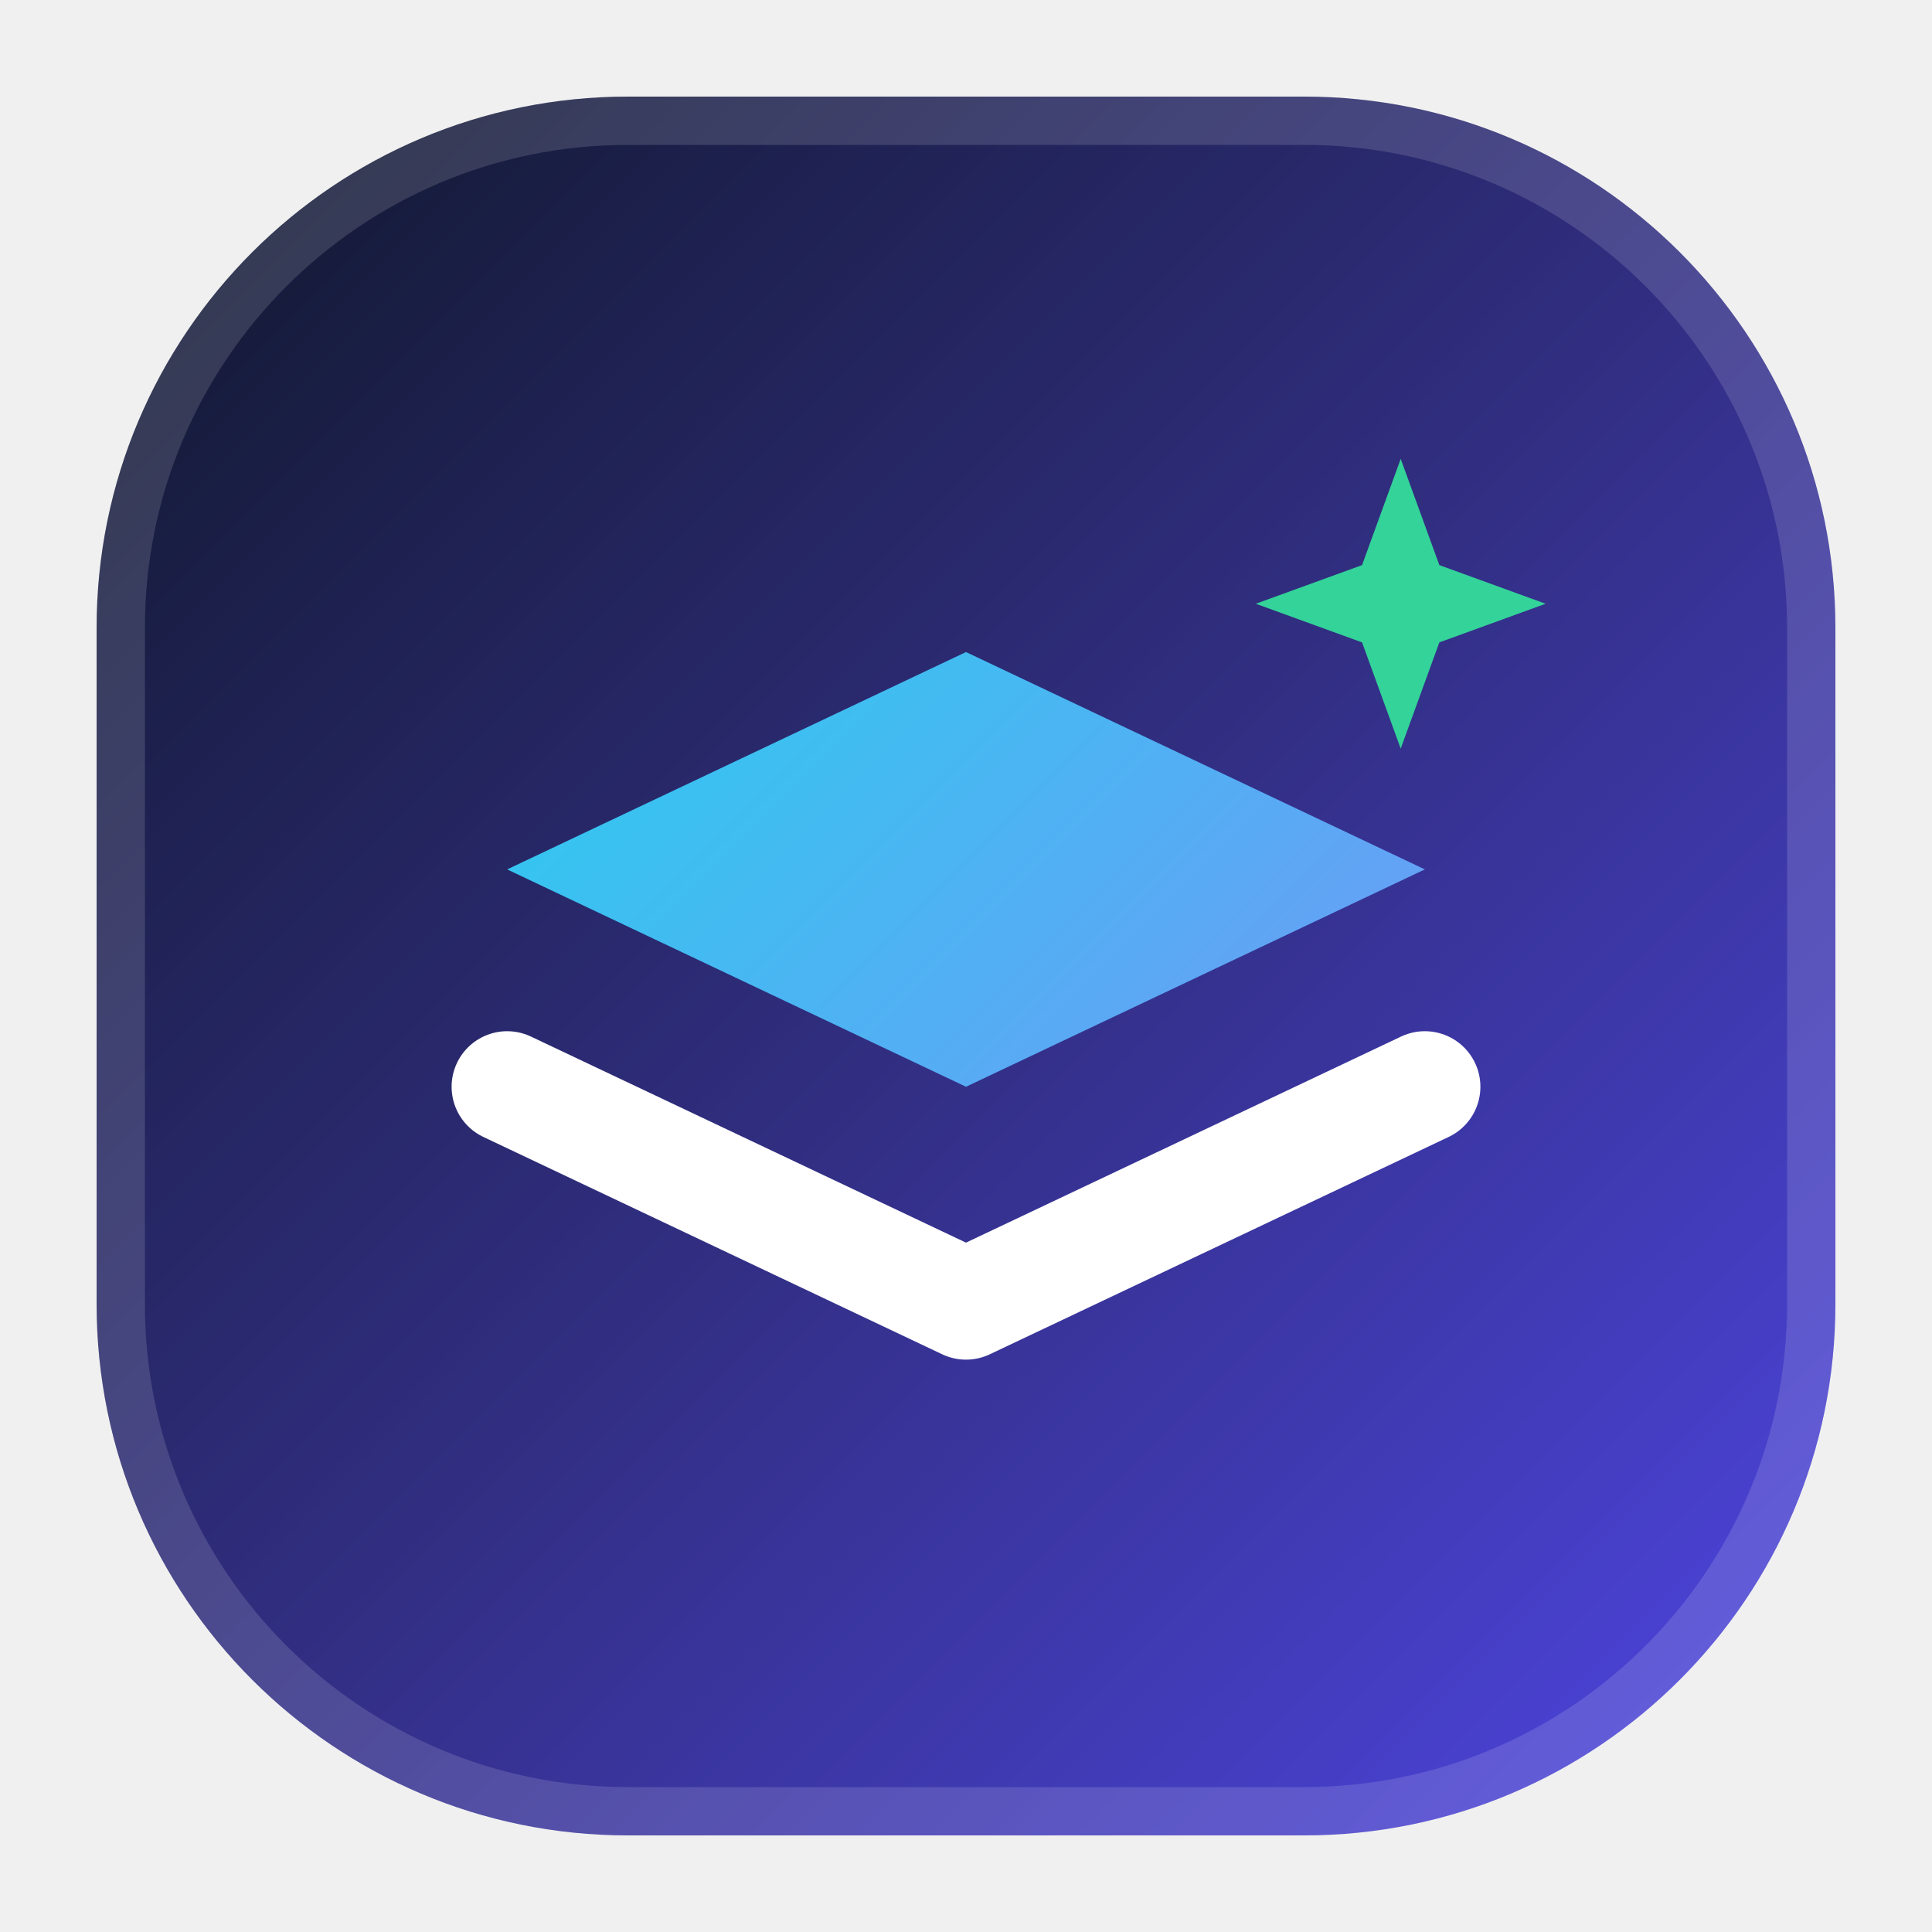
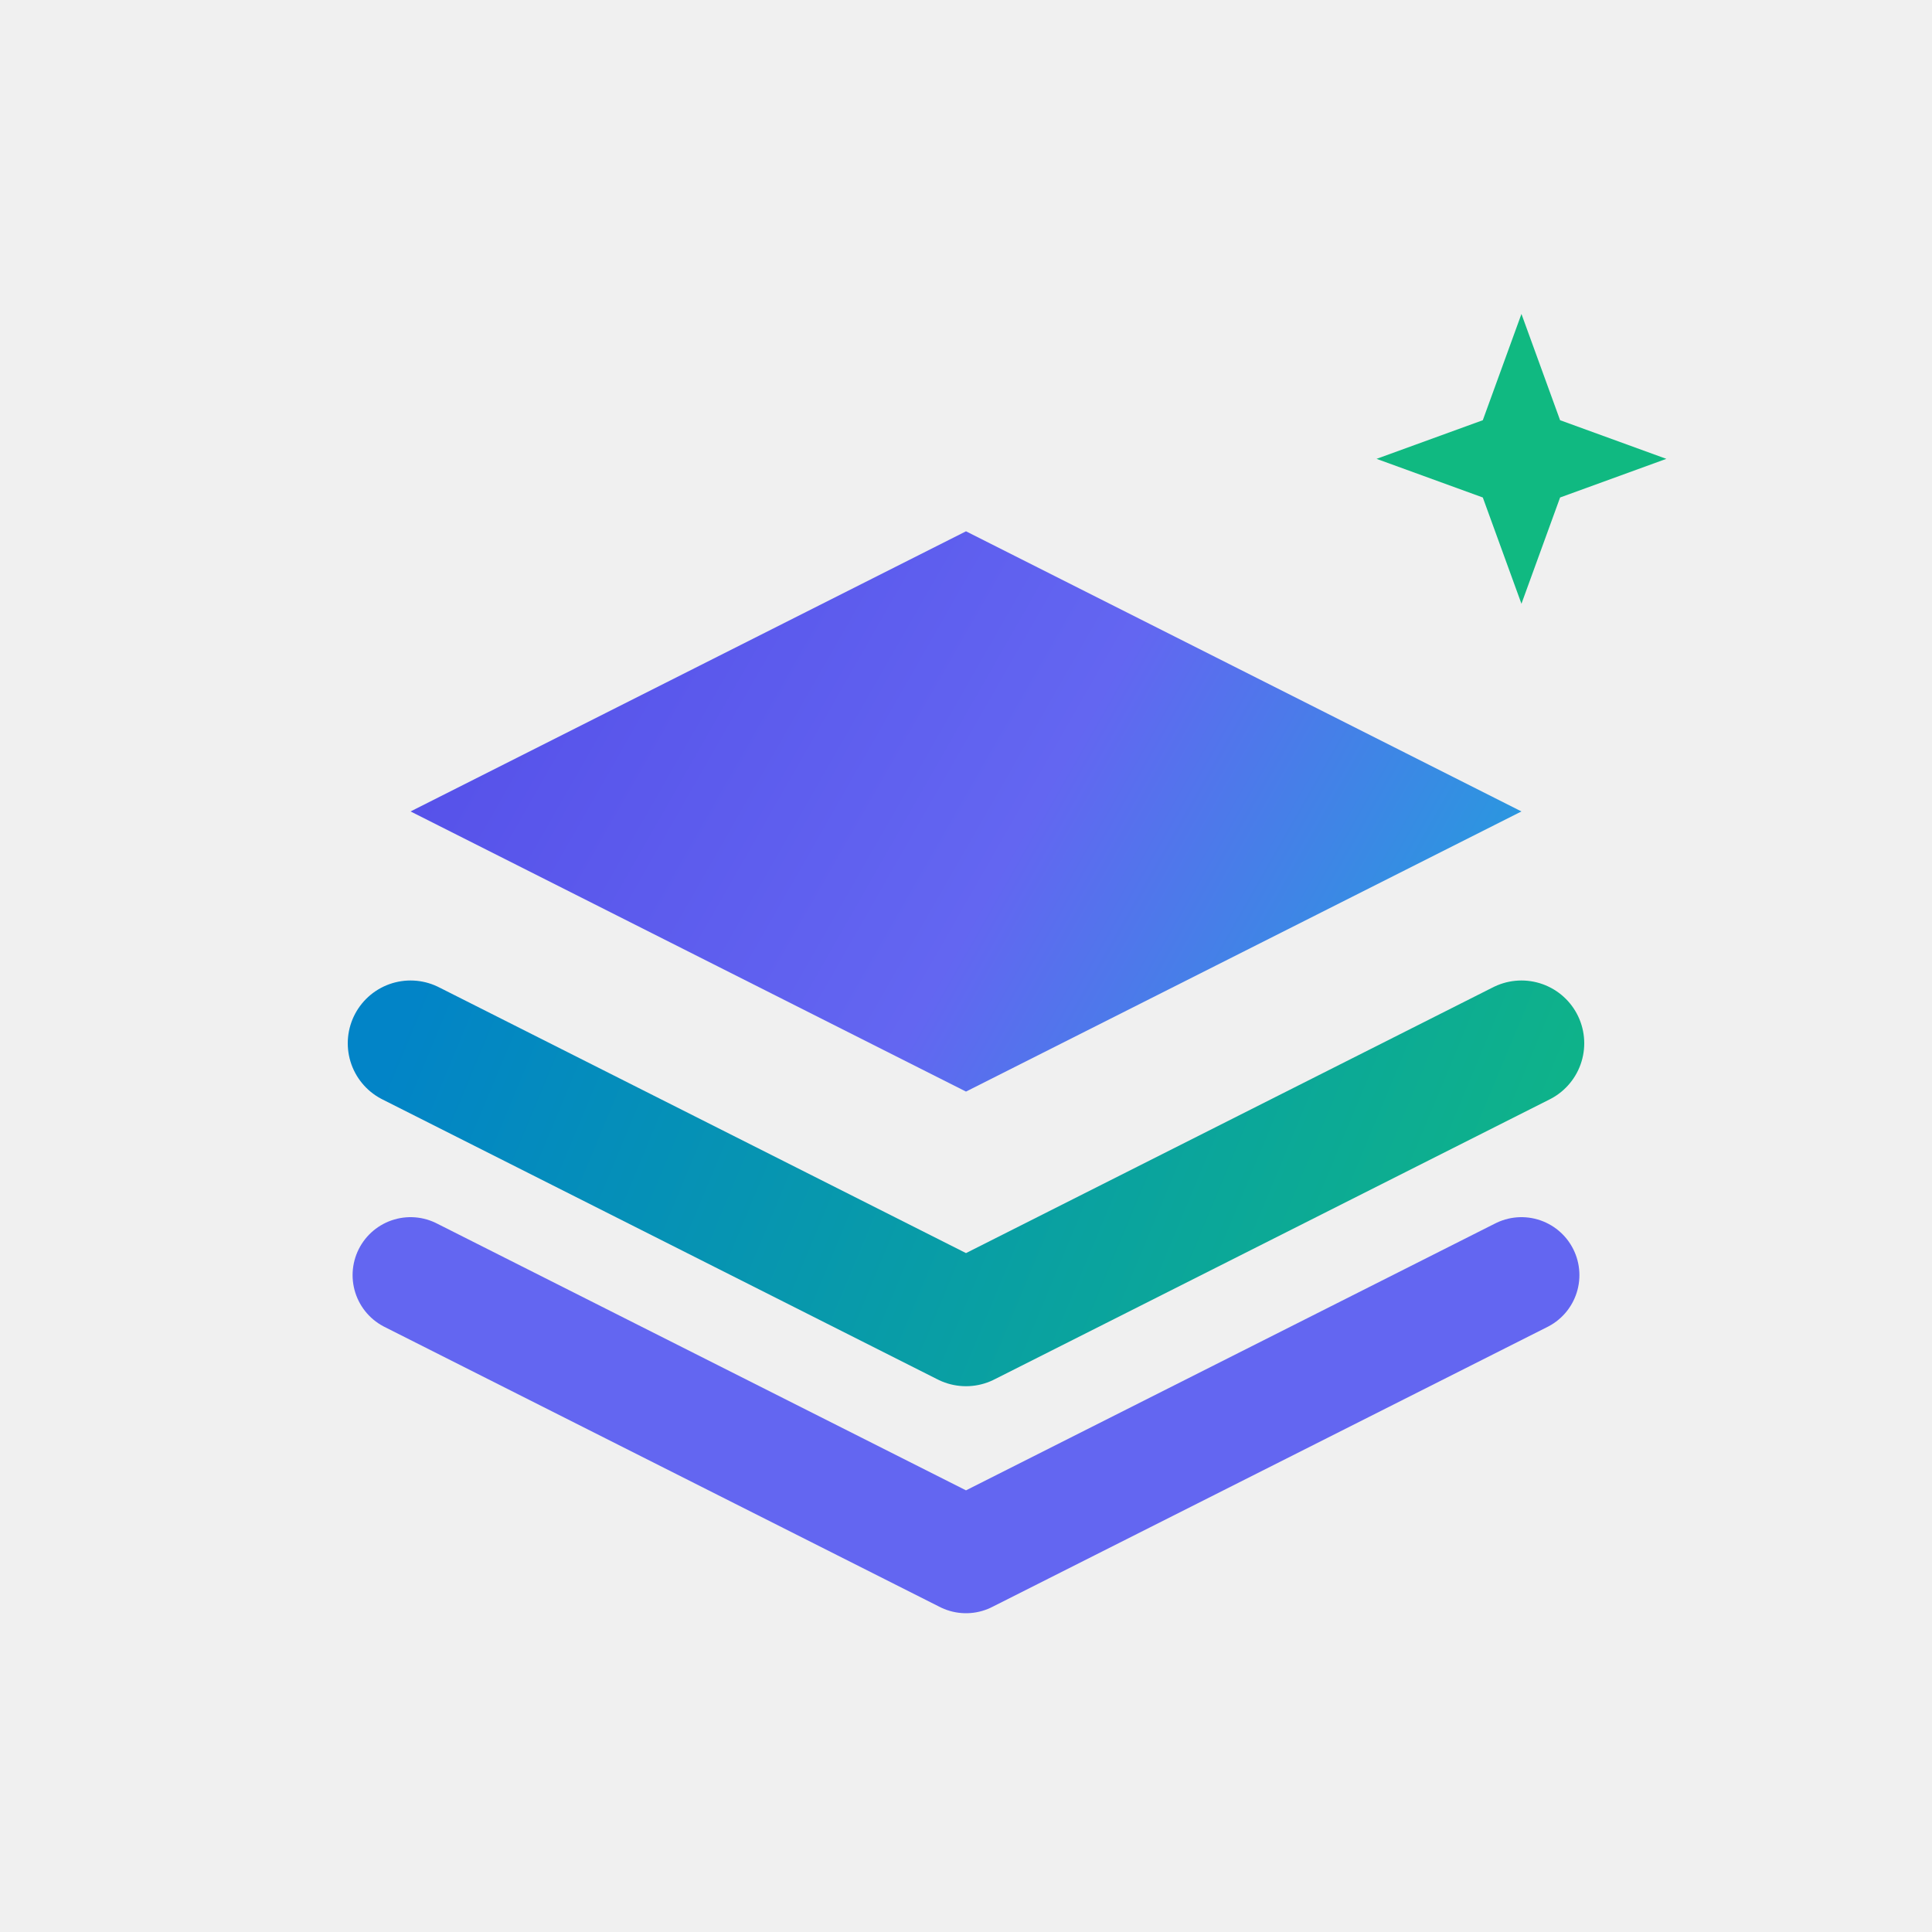
<svg xmlns="http://www.w3.org/2000/svg" viewBox="0 0 40 40" fill="none">
  <defs>
-     <linearGradient id="prismBg" x1="2" y1="2" x2="38" y2="38" gradientUnits="userSpaceOnUse">
-       <stop offset="0%" stop-color="#0f172a" />
-       <stop offset="50%" stop-color="#312e81" />
-       <stop offset="100%" stop-color="#4f46e5" />
+     <linearGradient id="prismTopGrad" x1="6" y1="8" x2="34" y2="24" gradientUnits="userSpaceOnUse">
+       <stop offset="0%" stop-color="#4f46e5" />
+       <stop offset="55%" stop-color="#6366f1" />
+       <stop offset="100%" stop-color="#06b6d4" />
    </linearGradient>
-     <linearGradient id="prismAccent" x1="10" y1="10" x2="30" y2="30" gradientUnits="userSpaceOnUse">
-       <stop offset="0%" stop-color="#22d3ee" />
-       <stop offset="100%" stop-color="#818cf8" />
+     <linearGradient id="prismBaseGrad" x1="8" y1="22" x2="32" y2="32" gradientUnits="userSpaceOnUse">
+       <stop offset="0%" stop-color="#0284c7" />
+       <stop offset="100%" stop-color="#10b981" />
    </linearGradient>
  </defs>
-   <rect x="2" y="2" width="36" height="36" rx="11" fill="url(#prismBg)" />
-   <rect x="2.5" y="2.5" width="35" height="35" rx="10.5" stroke="white" stroke-opacity="0.14" />
-   <path d="M20 13.5L10.5 18L20 22.5L29.5 18L20 13.5Z" fill="url(#prismAccent)" />
-   <path d="M10.5 22.5L20 27L29.5 22.5" stroke="#ffffff" stroke-width="2.3" stroke-linecap="round" stroke-linejoin="round" />
-   <path d="M29 9.5L29.8 11.7L32 12.5L29.8 13.3L29 15.5L28.2 13.3L26 12.5L28.2 11.7L29 9.5Z" fill="#34d399" />
+   <path d="M20 11L8.5 16.8L20 22.6L31.5 16.8L20 11Z" fill="url(#prismTopGrad)" />
+   <path d="M8.5 21.6L20 27.4L31.5 21.6" stroke="url(#prismBaseGrad)" stroke-width="2.6" stroke-linecap="round" stroke-linejoin="round" />
+   <path d="M8.5 26.4L20 32.2L31.5 26.4" stroke="#6366f1" stroke-width="2.4" stroke-linecap="round" stroke-linejoin="round" />
+   <path d="M31.5 6.5L32.3 8.7L34.5 9.5L32.3 10.3L31.5 12.5L30.7 10.3L28.5 9.5L30.7 8.7L31.5 6.5Z" fill="#10b981" />
</svg>
